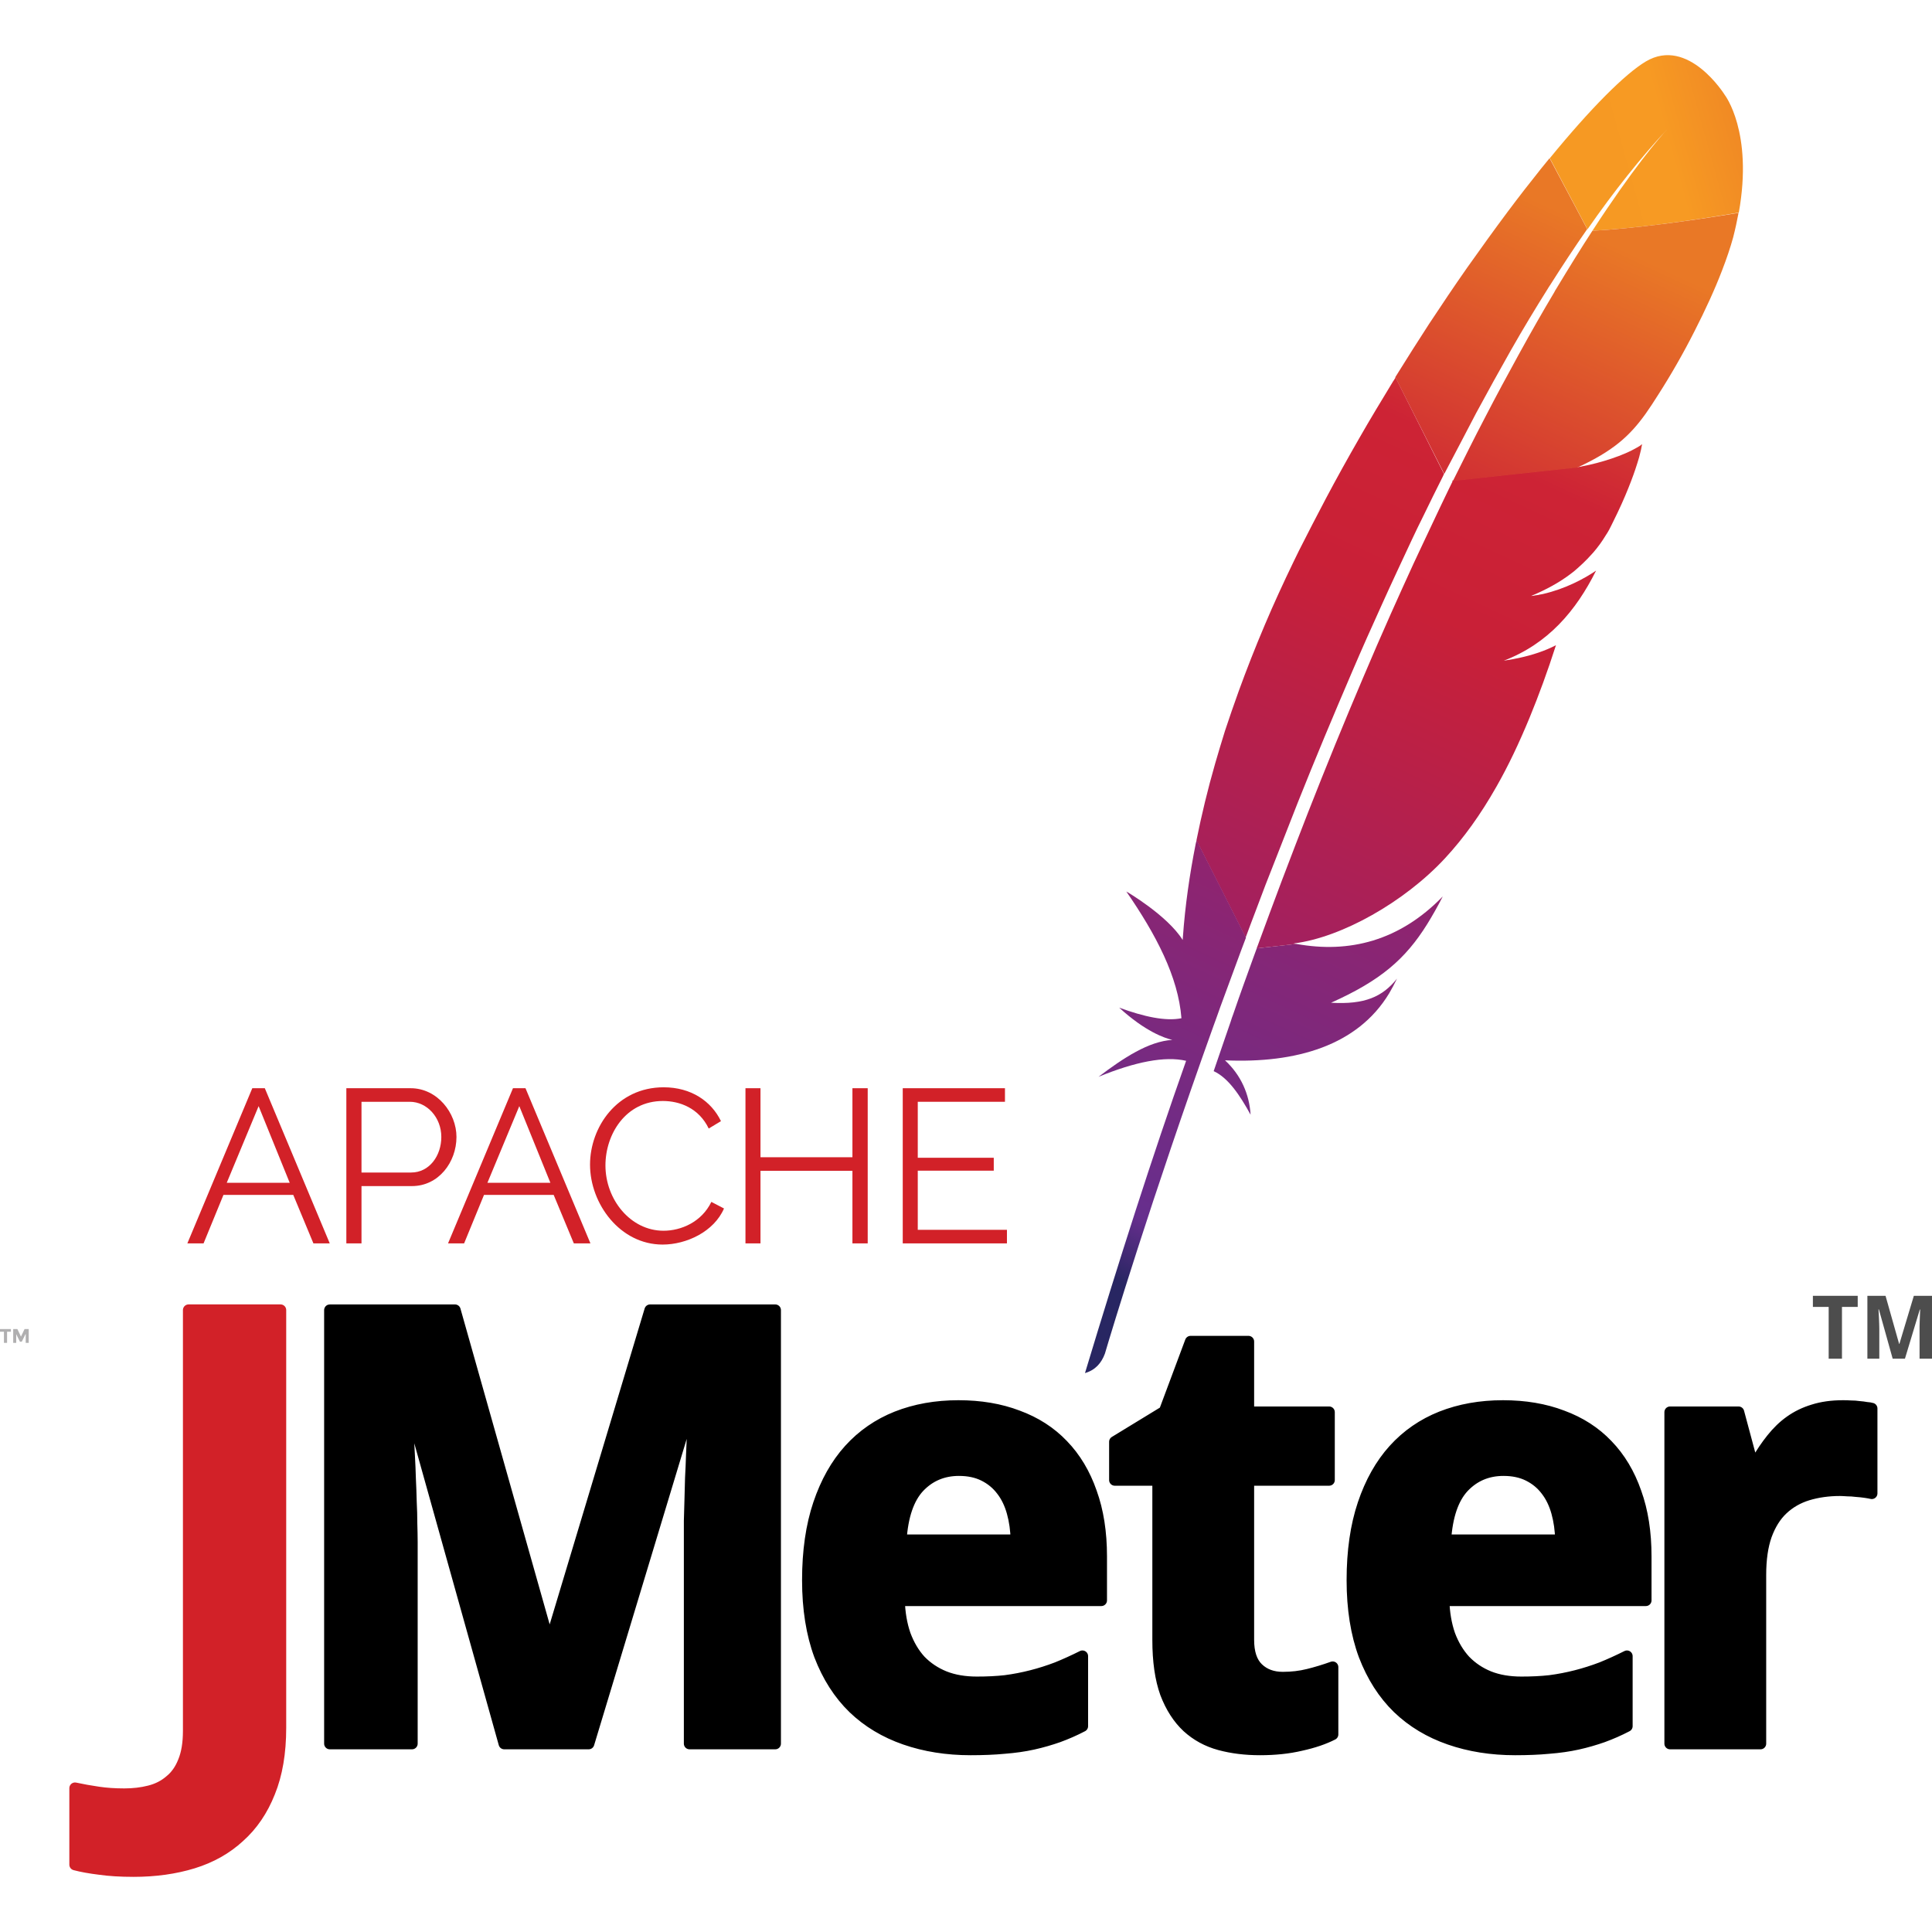
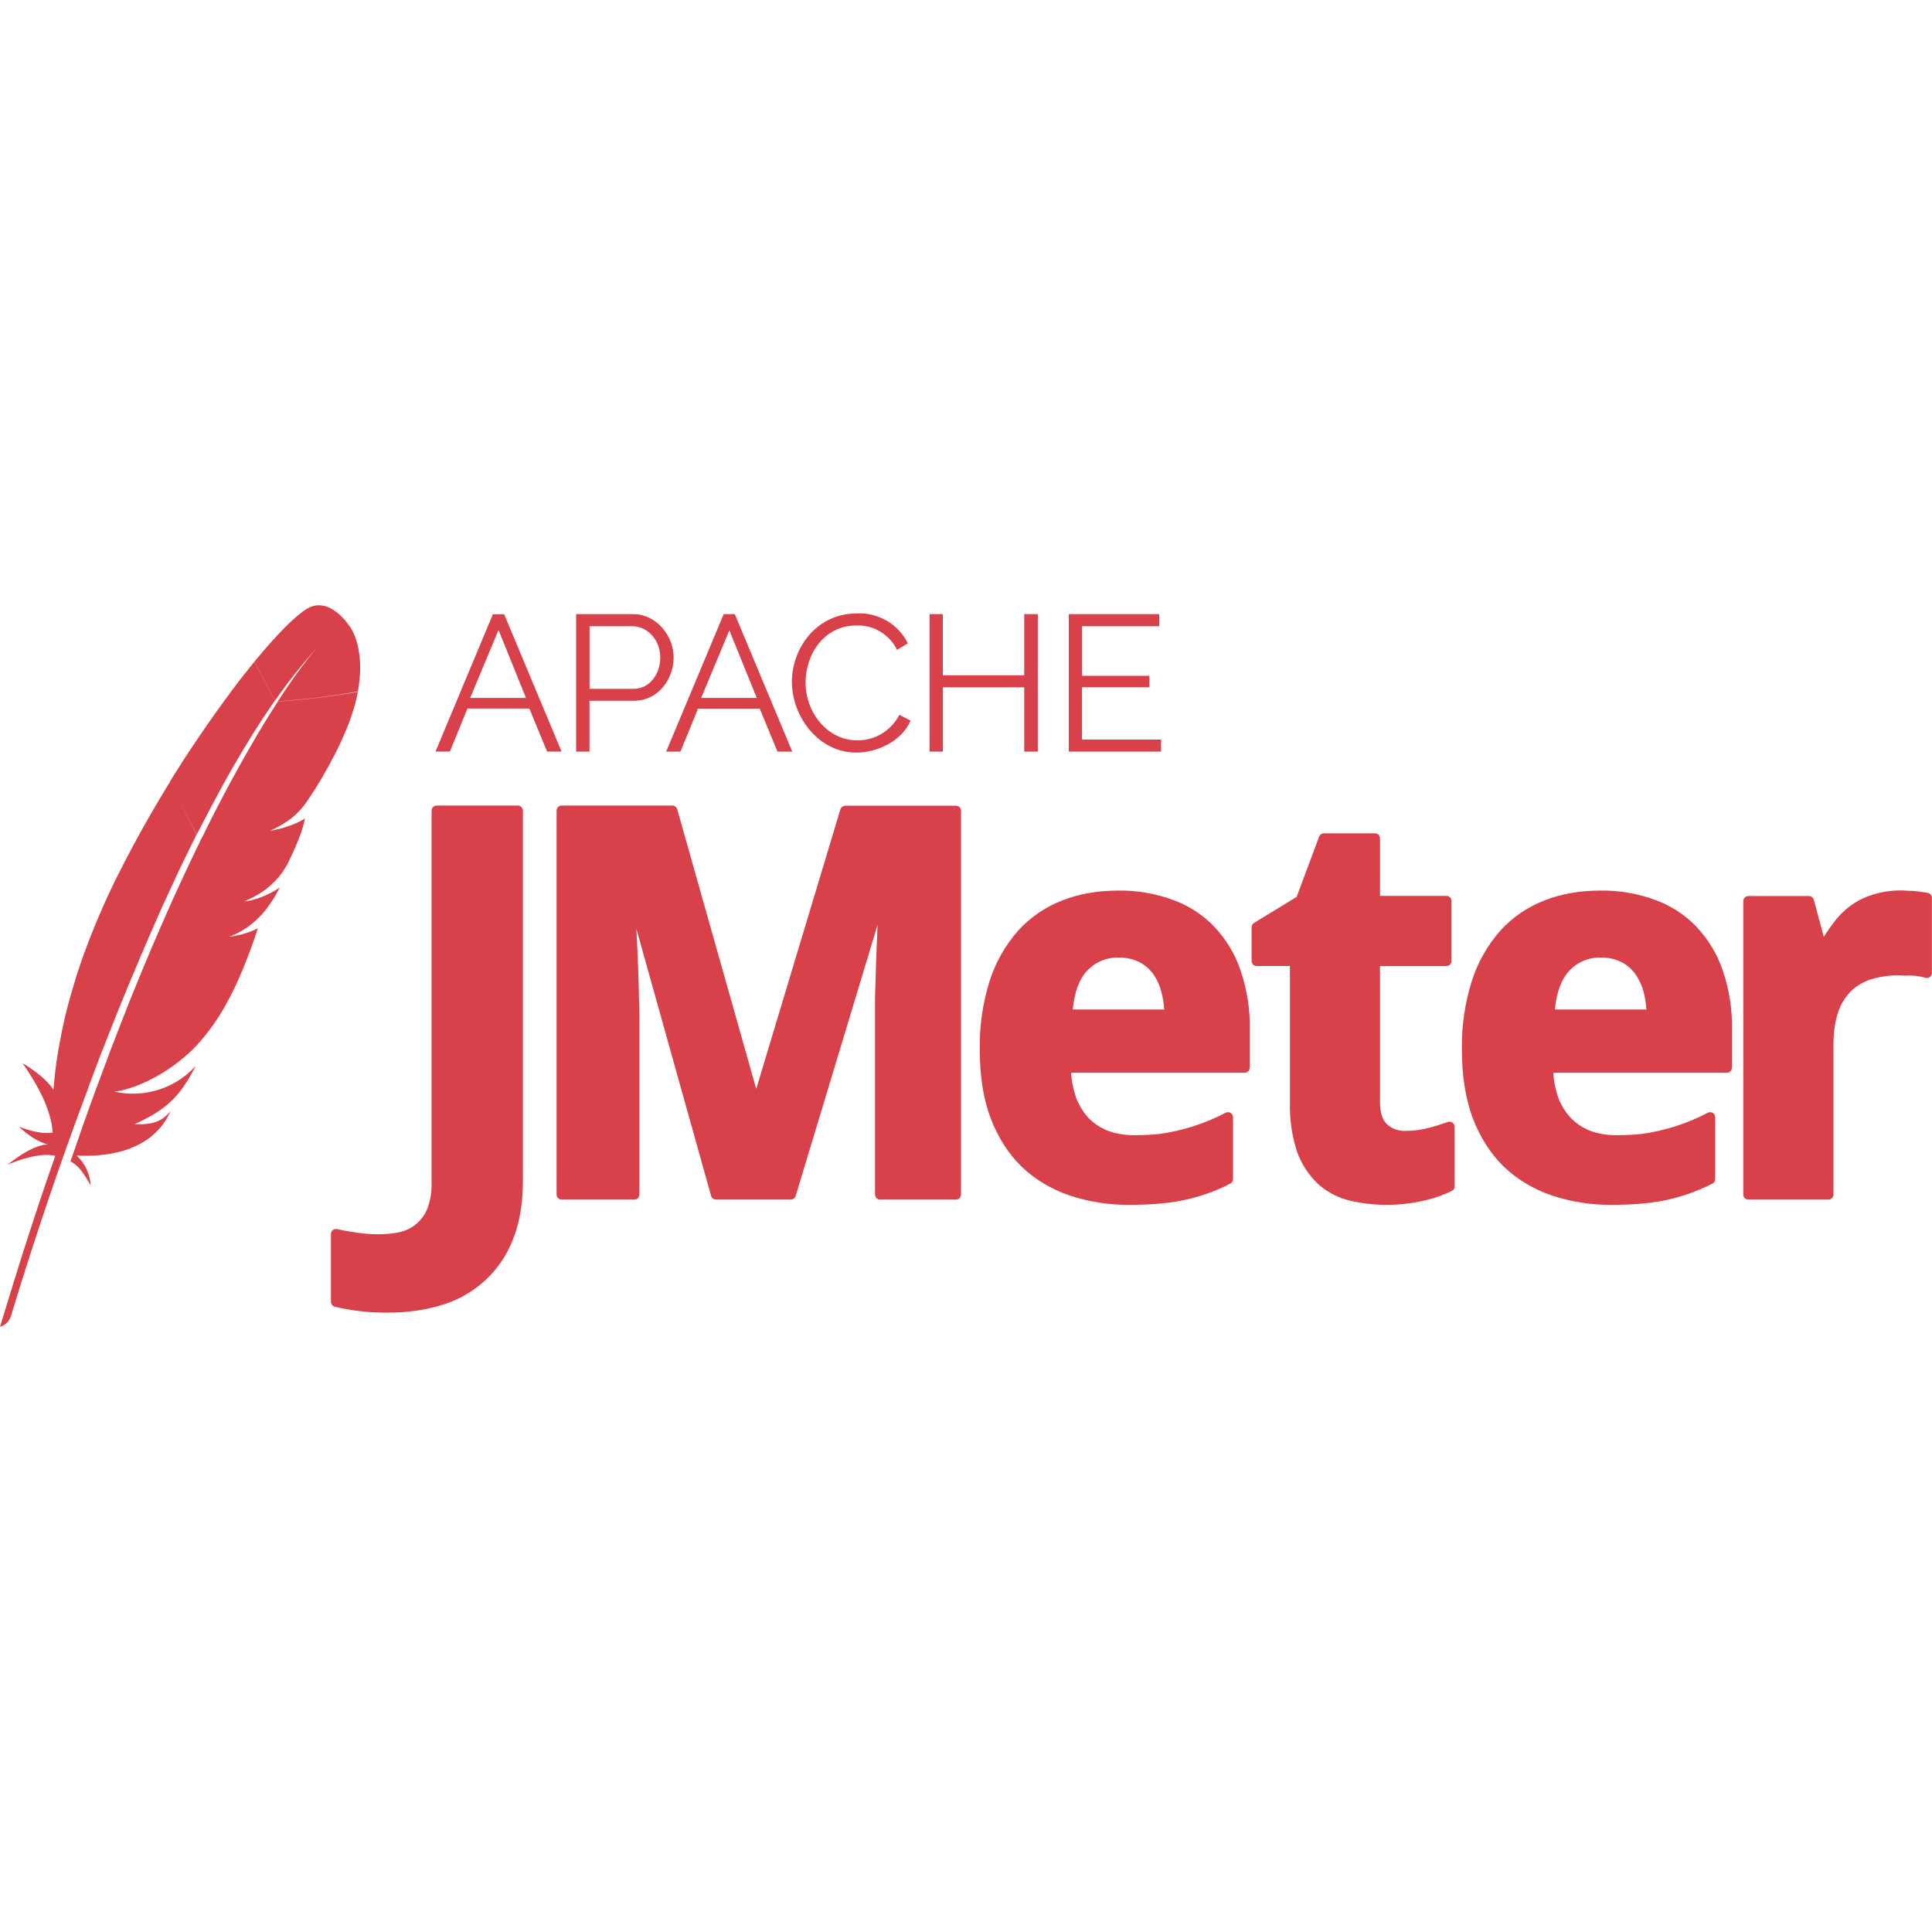
- <svg xmlns="http://www.w3.org/2000/svg" xmlns:xlink="http://www.w3.org/1999/xlink" width="511.24" height="511.24" id="svg2" version="1.1">
-   <defs id="defs4">
-     <linearGradient xlink:href="#SVGID_5_" id="linearGradient9387" x1="580.104" y1="215.967" x2="634.469" y2="215.967" gradientUnits="userSpaceOnUse" />
-     <linearGradient xlink:href="#SVGID_5_" id="linearGradient9389" x1="496.007" y1="216.752" x2="574.7" y2="216.752" gradientUnits="userSpaceOnUse" />
-     <linearGradient xlink:href="#SVGID_5_" id="linearGradient9391" x1="433.142" y1="208.237" x2="491.823" y2="208.237" gradientUnits="userSpaceOnUse" />
-     <linearGradient xlink:href="#SVGID_5_" id="linearGradient9393" x1="351.912" y1="216.752" x2="430.605" y2="216.752" gradientUnits="userSpaceOnUse" />
-     <linearGradient xlink:href="#SVGID_5_" id="linearGradient9395" x1="225.437" y1="203.293" x2="344.311" y2="203.293" gradientUnits="userSpaceOnUse" />
-     <linearGradient xlink:href="#SVGID_1_" id="linearGradient3611" gradientUnits="userSpaceOnUse" gradientTransform="matrix(0.4226,-0.9063,0.9063,0.4226,4226.976,-6584.594)" x1="-7708.797" y1="-803.36" x2="-7633.153" y2="-714.907" />
-     <linearGradient xlink:href="#SVGID_2_" id="linearGradient3613" gradientUnits="userSpaceOnUse" gradientTransform="matrix(0.4226,-0.9063,0.9063,0.4226,4226.976,-6584.594)" x1="-8268.639" y1="-813.123" x2="-7728.958" y2="-813.123" />
-     <linearGradient xlink:href="#SVGID_3_" id="linearGradient3615" gradientUnits="userSpaceOnUse" gradientTransform="matrix(0.4226,-0.9063,0.9063,0.4226,4226.976,-6584.594)" x1="-8203.492" y1="-758.994" x2="-7881.895" y2="-758.994" />
-     <linearGradient xlink:href="#SVGID_4_" id="linearGradient3617" gradientUnits="userSpaceOnUse" gradientTransform="matrix(0.4226,-0.9063,0.9063,0.4226,4226.976,-6584.594)" x1="-8238.328" y1="-818.152" x2="-7698.647" y2="-818.152" />
-     <linearGradient xlink:href="#SVGID_5_" id="linearGradient3619" gradientUnits="userSpaceOnUse" gradientTransform="matrix(0.4226,-0.9063,0.9063,0.4226,4226.976,-6584.594)" x1="-8198.968" y1="-810.851" x2="-7915.35" y2="-810.851" />
-     <linearGradient xlink:href="#SVGID_6_" id="linearGradient3621" gradientUnits="userSpaceOnUse" gradientTransform="matrix(0.4226,-0.9063,0.9063,0.4226,4226.976,-6584.594)" x1="-8238.328" y1="-762.297" x2="-7698.647" y2="-762.297" />
-     <linearGradient xlink:href="#SVGID_7_" id="linearGradient3623" gradientUnits="userSpaceOnUse" gradientTransform="matrix(0.4226,-0.9063,0.9063,0.4226,4226.976,-6584.594)" x1="-8271.806" y1="-765.071" x2="-7732.125" y2="-765.071" />
-     <linearGradient xlink:href="#SVGID_8_" id="linearGradient3625" gradientUnits="userSpaceOnUse" gradientTransform="matrix(0.4226,-0.9063,0.9063,0.4226,4226.976,-6584.594)" x1="-8238.328" y1="-745.685" x2="-7698.647" y2="-745.685" />
-     <linearGradient xlink:href="#SVGID_9_" id="linearGradient3627" gradientUnits="userSpaceOnUse" gradientTransform="matrix(0.4226,-0.9063,0.9063,0.4226,4226.976,-6584.594)" x1="-8238.328" y1="-747.586" x2="-7698.647" y2="-747.586" />
-     <linearGradient xlink:href="#SVGID_10_" id="linearGradient3629" gradientUnits="userSpaceOnUse" gradientTransform="matrix(0.4226,-0.9063,0.9063,0.4226,4226.976,-6584.594)" x1="-7935.143" y1="-747.967" x2="-7815.856" y2="-747.967" />
-     <linearGradient xlink:href="#SVGID_1_" id="linearGradient3739" gradientUnits="userSpaceOnUse" gradientTransform="matrix(0.4226,-0.9063,0.9063,0.4226,4226.976,-6584.594)" x1="-7708.797" y1="-803.36" x2="-7633.153" y2="-714.907" />
-     <linearGradient xlink:href="#SVGID_2_" id="linearGradient3741" gradientUnits="userSpaceOnUse" gradientTransform="matrix(0.4226,-0.9063,0.9063,0.4226,4226.976,-6584.594)" x1="-8268.639" y1="-813.123" x2="-7728.958" y2="-813.123" />
-     <linearGradient xlink:href="#SVGID_3_" id="linearGradient3743" gradientUnits="userSpaceOnUse" gradientTransform="matrix(0.4226,-0.9063,0.9063,0.4226,4226.976,-6584.594)" x1="-8203.492" y1="-758.994" x2="-7881.895" y2="-758.994" />
-     <linearGradient xlink:href="#SVGID_4_" id="linearGradient3745" gradientUnits="userSpaceOnUse" gradientTransform="matrix(0.4226,-0.9063,0.9063,0.4226,4226.976,-6584.594)" x1="-8238.328" y1="-818.152" x2="-7698.647" y2="-818.152" />
-     <linearGradient xlink:href="#SVGID_5_" id="linearGradient3747" gradientUnits="userSpaceOnUse" gradientTransform="matrix(0.4226,-0.9063,0.9063,0.4226,4226.976,-6584.594)" x1="-8198.968" y1="-810.851" x2="-7915.35" y2="-810.851" />
-     <linearGradient xlink:href="#SVGID_6_" id="linearGradient3749" gradientUnits="userSpaceOnUse" gradientTransform="matrix(0.4226,-0.9063,0.9063,0.4226,4226.976,-6584.594)" x1="-8238.328" y1="-762.297" x2="-7698.647" y2="-762.297" />
-     <linearGradient xlink:href="#SVGID_7_" id="linearGradient3751" gradientUnits="userSpaceOnUse" gradientTransform="matrix(0.4226,-0.9063,0.9063,0.4226,4226.976,-6584.594)" x1="-8271.806" y1="-765.071" x2="-7732.125" y2="-765.071" />
-     <linearGradient xlink:href="#SVGID_8_" id="linearGradient3753" gradientUnits="userSpaceOnUse" gradientTransform="matrix(0.4226,-0.9063,0.9063,0.4226,4226.976,-6584.594)" x1="-8238.328" y1="-745.685" x2="-7698.647" y2="-745.685" />
-     <linearGradient xlink:href="#SVGID_9_" id="linearGradient3755" gradientUnits="userSpaceOnUse" gradientTransform="matrix(0.4226,-0.9063,0.9063,0.4226,4226.976,-6584.594)" x1="-8238.328" y1="-747.586" x2="-7698.647" y2="-747.586" />
-     <linearGradient xlink:href="#SVGID_10_" id="linearGradient3757" gradientUnits="userSpaceOnUse" gradientTransform="matrix(0.4226,-0.9063,0.9063,0.4226,4226.976,-6584.594)" x1="-7935.143" y1="-747.967" x2="-7815.856" y2="-747.967" />
-   </defs>
-   <g id="layer1" transform="translate(647.2319,288.0656)">
-     <g id="g3347" transform="matrix(0.610567,0,0,0.610567,-671.8199,122.7514)" />
-     <g id="g3349" transform="matrix(0.610567,0,0,0.610567,-671.8199,122.7514)" />
-     <g id="g3351" transform="matrix(0.610567,0,0,0.610567,-671.8199,122.7514)" />
-     <g id="g3353" transform="matrix(0.610567,0,0,0.610567,-671.8199,122.7514)" />
-     <g id="g3355" transform="matrix(0.610567,0,0,0.610567,-671.8199,122.7514)" />
-     <g id="g3357" transform="matrix(0.610567,0,0,0.610567,-671.8199,122.7514)" />
-     <text xml:space="preserve" style="font-size:48px;font-style:normal;font-variant:normal;font-weight:bold;font-stretch:normal;line-height:125%;letter-spacing:0px;word-spacing:0px;fill:#000000;fill-opacity:1;stroke:none;font-family:Arial;-inkscape-font-specification:Sans Bold" x="175.767" y="103.829" id="text3762">
-       <tspan id="tspan3764" x="175.767" y="103.829" style="font-style:normal;font-variant:normal;font-weight:bold;font-stretch:normal;font-family:Droid Sans;-inkscape-font-specification:Droid Sans Bold" />
-     </text>
-     <g id="g8326" transform="translate(132.4205,222.1297)" />
-     <g id="g8328" transform="translate(132.4205,222.1297)" />
-     <g id="g8330" transform="translate(132.4205,222.1297)" />
-     <g id="g8332" transform="translate(132.4205,222.1297)" />
-     <g id="g8334" transform="translate(132.4205,222.1297)" />
-     <g id="g8336" transform="translate(132.4205,222.1297)" />
-     <path id="path3343" d="m -645.361,64.332 v 2.942 h -0.828 v -2.942 h -1.042 v -0.705 h 2.881 v 0.705 h -1.011 z" style="fill:#b0afb0" />
-     <path id="path3345" d="m -640.488,64.976 -0.981,1.992 h -0.49 l -0.981,-1.992 v 2.299 h -0.797 v -3.647 h 1.103 l 0.95,1.992 0.95,-1.992 h 1.103 v 3.647 h -0.797 v -2.299 z" style="fill:#b0afb0" />
-     <path id="path3718" style="font-size:160.722px;font-style:normal;font-variant:normal;font-weight:bold;font-stretch:normal;line-height:125%;letter-spacing:0px;word-spacing:0px;fill:#d22128;fill-opacity:1;stroke:#d22128;stroke-width:3;stroke-linejoin:round;stroke-miterlimit:4;stroke-opacity:1;stroke-dasharray:none;font-family:Droid Sans;-inkscape-font-specification:Droid Sans Bold" d="m -611.922,207.081 c -3.401,-3e-5 -6.383,-0.183 -8.946,-0.549 -2.564,-0.314 -4.735,-0.706 -6.514,-1.177 l 0,-20.247 c 1.936,0.419 3.976,0.785 6.121,1.099 2.093,0.314 4.395,0.471 6.906,0.471 2.407,-2e-5 4.63,-0.262 6.671,-0.785 2.093,-0.523 3.898,-1.439 5.415,-2.747 1.57,-1.256 2.773,-2.956 3.61,-5.101 0.889,-2.145 1.334,-4.839 1.334,-8.083 l 0,-111.36 24.328,0 0,110.575 c -4e-5,6.592 -0.968,12.269 -2.904,17.03 -1.883,4.761 -4.552,8.685 -8.005,11.772 -3.401,3.139 -7.482,5.441 -12.243,6.906 -4.761,1.465 -10.019,2.197 -15.774,2.197" />
-     <path style="font-size:160.722px;font-style:normal;font-variant:normal;font-weight:bold;font-stretch:normal;line-height:125%;letter-spacing:0px;word-spacing:0px;fill:#000000;fill-opacity:1;stroke:#000000;stroke-width:3;stroke-linejoin:round;stroke-miterlimit:4;stroke-opacity:1;stroke-dasharray:none;font-family:Droid Sans;-inkscape-font-specification:Droid Sans Bold" d="m -559.96,58.613 0,114.719 21.75,0 0,-53.375 c -10e-5,-1.465 -0.041,-3.106 -0.094,-4.938 -3e-5,-1.831 -0.052,-3.731 -0.156,-5.719 -0.052,-1.988 -0.114,-3.991 -0.219,-6.031 -0.052,-2.04 -0.145,-4.033 -0.25,-5.969 -0.209,-4.499 -0.467,-9.155 -0.781,-13.969 l 0.719,0 25.188,90 22.344,0 27.156,-89.844 0.625,0 c -0.157,4.761 -0.322,9.324 -0.531,13.719 -0.052,1.884 -0.145,3.824 -0.25,5.813 -0.052,1.988 -0.104,3.939 -0.156,5.875 -0.052,1.936 -0.104,3.774 -0.156,5.5 -1.1e-4,1.727 -1.1e-4,3.265 0,4.625 l 0,54.312 22.688,0 0,-114.719 -33.125,0 -26.375,87.719 -0.469,0 -24.781,-87.719 -33.125,0 z m 227.781,8.312 -6.906,18.5 -13.156,8.031 0,10.125 11.438,0 0,42.281 c -1e-5,5.65 0.671,10.358 2.031,14.125 1.413,3.715 3.343,6.688 5.75,8.938 2.407,2.197 5.266,3.767 8.562,4.656 3.296,0.889 6.837,1.312 10.656,1.312 3.924,0 7.548,-0.371 10.844,-1.156 3.348,-0.732 6.125,-1.693 8.375,-2.844 l 0,-17.812 c -2.197,0.785 -4.355,1.446 -6.5,1.969 -2.093,0.523 -4.333,0.781 -6.688,0.781 -2.721,2e-5 -4.92,-0.816 -6.594,-2.438 -1.674,-1.622 -2.5,-4.131 -2.5,-7.531 l 0,-42.281 21.344,0 0,-17.969 -21.344,0 0,-18.688 -15.312,0 z m -61.438,17.031 c -5.964,9e-5 -11.395,0.971 -16.312,2.906 -4.866,1.936 -9.057,4.816 -12.562,8.688 -3.453,3.819 -6.158,8.62 -8.094,14.375 -1.936,5.755 -2.906,12.465 -2.906,20.156 -1e-5,7.586 1.063,14.225 3.156,19.875 2.145,5.598 5.118,10.254 8.938,13.969 3.819,3.662 8.372,6.388 13.656,8.219 5.284,1.831 11.066,2.75 17.344,2.75 3.244,0 6.217,-0.113 8.938,-0.375 2.72,-0.209 5.271,-0.571 7.625,-1.094 2.354,-0.523 4.563,-1.174 6.656,-1.906 2.145,-0.785 4.282,-1.714 6.375,-2.812 l 0,-18.531 c -2.302,1.151 -4.553,2.173 -6.75,3.062 -2.197,0.837 -4.438,1.55 -6.688,2.125 -2.25,0.576 -4.562,1.03 -6.969,1.344 -2.354,0.262 -4.863,0.375 -7.531,0.375 -3.191,2e-5 -6.051,-0.475 -8.562,-1.469 -2.459,-0.994 -4.596,-2.419 -6.375,-4.25 -1.727,-1.883 -3.068,-4.175 -4.062,-6.844 -0.942,-2.721 -1.458,-5.745 -1.562,-9.094 l 53.5,0 0,-11.625 c -9e-5,-6.383 -0.878,-12.02 -2.656,-16.938 -1.727,-4.97 -4.235,-9.162 -7.531,-12.563 -3.244,-3.401 -7.229,-5.961 -11.938,-7.688 -4.656,-1.779 -9.88,-2.656 -15.688,-2.656 z m 144.094,0 c -5.964,9e-5 -11.395,0.971 -16.312,2.906 -4.866,1.936 -9.057,4.816 -12.562,8.688 -3.453,3.819 -6.158,8.62 -8.094,14.375 -1.936,5.755 -2.906,12.465 -2.906,20.156 0,7.586 1.063,14.225 3.156,19.875 2.145,5.598 5.118,10.254 8.938,13.969 3.819,3.662 8.372,6.388 13.656,8.219 5.284,1.831 11.065,2.75 17.344,2.75 3.244,0 6.217,-0.113 8.938,-0.375 2.72,-0.209 5.271,-0.571 7.625,-1.094 2.354,-0.523 4.563,-1.174 6.656,-1.906 2.145,-0.785 4.282,-1.714 6.375,-2.812 l 0,-18.531 c -2.302,1.151 -4.553,2.173 -6.75,3.062 -2.197,0.837 -4.438,1.55 -6.688,2.125 -2.25,0.576 -4.562,1.03 -6.969,1.344 -2.354,0.262 -4.863,0.375 -7.531,0.375 -3.191,2e-5 -6.051,-0.475 -8.562,-1.469 -2.459,-0.994 -4.565,-2.419 -6.344,-4.25 -1.727,-1.883 -3.1,-4.175 -4.094,-6.844 -0.942,-2.721 -1.458,-5.745 -1.562,-9.094 l 53.5,0 0,-11.625 c -9e-5,-6.383 -0.878,-12.02 -2.656,-16.938 -1.727,-4.97 -4.235,-9.162 -7.531,-12.563 -3.244,-3.401 -7.229,-5.961 -11.938,-7.688 -4.656,-1.779 -9.88,-2.656 -15.688,-2.656 z m 89.969,0 c -2.93,9e-5 -5.542,0.361 -7.844,1.094 -2.25,0.68 -4.294,1.661 -6.125,2.969 -1.779,1.256 -3.379,2.825 -4.844,4.656 -1.465,1.831 -2.838,3.844 -4.094,6.094 l -1.188,0 -3.531,-13.156 -18.125,0 0,87.719 23.938,0 0,-44.656 c -4e-5,-4.133 0.506,-7.612 1.5,-10.438 1.046,-2.877 2.481,-5.18 4.312,-6.906 1.883,-1.779 4.124,-3.059 6.688,-3.844 2.616,-0.785 5.444,-1.187 8.531,-1.188 0.523,1e-4 1.184,0.041 1.969,0.094 0.785,6e-5 1.559,0.052 2.344,0.156 0.837,0.052 1.642,0.145 2.375,0.25 0.732,0.105 1.3,0.208 1.719,0.312 l 0,-22.469 c -0.314,-0.105 -0.778,-0.166 -1.406,-0.219 -0.576,-0.105 -1.236,-0.198 -1.969,-0.25 -0.68,-0.105 -1.403,-0.156 -2.188,-0.156 -0.733,-0.052 -1.435,-0.062 -2.062,-0.062 z m -233.906,17.031 c 2.511,7e-5 4.71,0.465 6.594,1.406 1.883,0.942 3.463,2.232 4.719,3.906 1.256,1.622 2.185,3.563 2.812,5.812 0.628,2.25 0.979,4.707 1.031,7.375 l -30.531,0 c 0.419,-6.383 2.008,-11.049 4.781,-14.031 2.825,-2.982 6.356,-4.469 10.594,-4.469 z m 144.094,0 c 2.511,7e-5 4.71,0.465 6.594,1.406 1.883,0.942 3.463,2.232 4.719,3.906 1.256,1.622 2.185,3.563 2.812,5.812 0.628,2.25 0.979,4.707 1.031,7.375 l -30.531,0 c 0.419,-6.383 2.008,-11.049 4.781,-14.031 2.825,-2.982 6.356,-4.469 10.594,-4.469 z" id="path3720" />
-     <g style="font-size:35.265px;font-style:normal;font-variant:normal;font-weight:bold;font-stretch:normal;line-height:125%;letter-spacing:0px;word-spacing:0px;fill:#4d4d4d;fill-opacity:1;stroke:none;font-family:Arial;-inkscape-font-specification:Sans Bold" id="text3756" transform="matrix(0.6610196,0,0,0.6610196,-594.7849,-41.60463)">
-       <path d="m 658.028,171.062 -5.321,0 0,-20.732 -6.319,0 0,-4.443 17.942,0 0,4.443 -6.302,0 0,20.732" style="fill:#4d4d4d;font-family:Droid Sans;-inkscape-font-specification:Droid Sans Bold" id="path3879" />
-       <path d="m 678.329,171.062 -5.527,-19.75 -0.155,0 c 0.069,1.056 0.126,2.078 0.172,3.065 0.023,0.425 0.04,0.861 0.052,1.309 0.023,0.448 0.04,0.89 0.052,1.326 0.023,0.436 0.034,0.855 0.034,1.257 0.011,0.402 0.017,0.763 0.017,1.085 l 0,11.709 -4.77,0 0,-25.174 7.266,0 5.441,19.251 0.103,0 5.786,-19.251 7.266,0 0,25.174 -4.976,0 0,-11.916 c -2e-5,-0.298 -2e-5,-0.637 0,-1.016 0.011,-0.379 0.023,-0.781 0.034,-1.205 0.011,-0.425 0.023,-0.855 0.034,-1.291 0.023,-0.436 0.04,-0.861 0.052,-1.274 0.046,-0.964 0.086,-1.969 0.121,-3.013 l -0.138,0 -5.958,19.716 -4.907,0" style="fill:#4d4d4d;font-family:Droid Sans;-inkscape-font-specification:Droid Sans Bold" id="path3881" />
-     </g>
-     <g id="g8126" transform="matrix(0.3485616,0,0,0.3485616,-678.7292,-55.70087)">
-       <g id="g8128">
-         <path style="fill:#d22128" d="m 232.6,277.3 49.3,-117.8 h 9.5 l 49.3,117.8 H 328.3 L 313,240.5 h -53 l -15.1,36.8 h -12.3 z m 54.1,-104.2 -24.2,58.2 h 47.8 l -23.6,-58.2 z" id="path8130" />
-         <path style="fill:#d22128" d="M 353.3,277.3 V 159.5 h 48.8 c 20.2,0 34.8,18.7 34.8,37 0,19.2 -13.6,37.3 -33.8,37.3 h -38.3 v 43.5 h -11.5 z m 11.5,-53.8 h 37.7 c 13.9,0 22.9,-12.8 22.9,-27 0,-14.8 -10.9,-26.7 -23.9,-26.7 h -36.7 v 53.7 z" id="path8132" />
-         <path style="fill:#d22128" d="m 430.5,277.3 49.3,-117.8 h 9.5 l 49.3,117.8 H 526 l -15.3,-36.8 h -52.9 l -15.1,36.8 h -12.2 z m 54.1,-104.2 -24.2,58.2 h 47.8 l -23.6,-58.2 z" id="path8134" />
-         <path style="fill:#d22128" d="m 594.2,158.8 c 20.9,0 36.2,10.6 43.5,25.7 l -9.3,5.6 c -7.5,-15.6 -22.1,-20.9 -34.8,-20.9 -28.2,0 -43.6,25.2 -43.6,48.9 0,26 19.1,49.6 44.1,49.6 13.3,0 28.9,-6.6 36.3,-21.9 l 9.6,5 c -7.6,17.6 -28.5,27.4 -46.6,27.4 -32.3,0 -55.1,-30.9 -55.1,-60.7 0,-28.3 20.4,-58.7 55.9,-58.7 z" id="path8136" />
-         <path style="fill:#d22128" d="m 749.1,159.5 v 117.8 h -11.6 v -55.1 h -69.8 v 55.1 H 656.3 V 159.5 h 11.4 v 52.4 h 69.8 v -52.4 h 11.6 z" id="path8138" />
-         <path style="fill:#d22128" d="m 854.8,267 v 10.3 H 775.7 V 159.5 h 77.6 v 10.3 h -66.2 v 42.5 h 57.7 v 9.8 H 787.1 V 267 h 67.7 z" id="path8140" />
-       </g>
-     </g>
-     <g id="g3203" transform="matrix(0.6511625,0,0,0.6511625,-385.654,-284.5566)">
-       <linearGradient id="SVGID_1_" gradientUnits="userSpaceOnUse" x1="-7708.797" y1="-803.36" x2="-7633.153" y2="-714.907" gradientTransform="matrix(0.4226,-0.9063,0.9063,0.4226,4226.976,-6584.594)">
-         <stop offset="0" style="stop-color:#F69923" id="stop3206" />
-         <stop offset="0.312" style="stop-color:#F79A23" id="stop3208" />
-         <stop offset="0.838" style="stop-color:#E97826" id="stop3210" />
-       </linearGradient>
-       <path style="fill:url(#linearGradient3739)" d="m 267.1,19.6 c -8.4,5 -22.4,19 -39,39.3 l 15.3,28.9 c 10.7,-15.4 21.7,-29.2 32.7,-41 0.8,-0.9 1.3,-1.4 1.3,-1.4 -0.4,0.5 -0.9,0.9 -1.3,1.4 -3.6,3.9 -14.4,16.5 -30.7,41.6 15.7,-0.8 39.8,-4 59.5,-7.4 5.9,-32.8 -5.7,-47.8 -5.7,-47.8 0,0 -14.8,-23.9 -32.1,-13.6 z" id="path3212" />
-       <path style="fill:none" d="m 241.1,184.4 c 0.1,0 0.2,0 0.3,-0.1 l -2.2,0.2 c -0.1,0.1 -0.3,0.1 -0.4,0.2 0.8,-0.1 1.6,-0.2 2.3,-0.3 z" id="path3214" />
-       <path style="fill:none" d="m 225.5,236.1 c -1.2,0.3 -2.5,0.5 -3.8,0.7 1.3,-0.2 2.6,-0.4 3.8,-0.7 z" id="path3216" />
-       <path style="fill:none" d="m 119.3,352.2 c 0.2,-0.4 0.3,-0.9 0.5,-1.3 3.4,-8.9 6.7,-17.5 10,-26 3.7,-9.4 7.4,-18.6 11,-27.5 3.8,-9.3 7.6,-18.4 11.3,-27.1 3.9,-9.2 7.7,-18 11.5,-26.5 3.1,-6.9 6.1,-13.6 9.1,-20.1 1,-2.2 2,-4.3 3,-6.4 2,-4.2 3.9,-8.3 5.8,-12.3 1.8,-3.7 3.5,-7.3 5.2,-10.9 0.6,-1.2 1.2,-2.4 1.7,-3.5 0.1,-0.2 0.2,-0.4 0.3,-0.6 l -1.9,0.2 -1.5,-2.9 c -0.1,0.3 -0.3,0.6 -0.4,0.9 -2.7,5.3 -5.4,10.7 -8,16.2 -1.5,3.1 -3,6.3 -4.6,9.5 -4.2,8.8 -8.3,17.6 -12.3,26.6 -4.1,9 -8.1,18.1 -12,27.1 -3.9,8.9 -7.6,17.8 -11.3,26.7 -3.7,8.9 -7.3,17.7 -10.8,26.5 -3.7,9.2 -7.3,18.3 -10.7,27.3 -0.8,2 -1.6,4.1 -2.3,6.1 -2.8,7.3 -5.5,14.4 -8.1,21.5 l 2.4,4.7 2.1,-0.2 c 0.1,-0.2 0.2,-0.4 0.2,-0.6 3.1,-9.5 6.5,-18.6 9.8,-27.4 z" id="path3218" />
-       <path style="fill:none" d="m 220.7,236.9 0,0 c 0,0 0,0 0,0 0,0 0,0 0,0 z" id="path3220" />
-       <path style="fill:#be202e" d="m 215.6,262.2 c -2,0.4 -4,0.7 -6,1 0,0 0,0 0,0 1,-0.1 2.1,-0.3 3.1,-0.5 1,-0.1 2,-0.3 2.9,-0.5 z" id="path3222" />
-       <path style="opacity:0.35;fill:#be202e" d="m 215.6,262.2 c -2,0.4 -4,0.7 -6,1 0,0 0,0 0,0 1,-0.1 2.1,-0.3 3.1,-0.5 1,-0.1 2,-0.3 2.9,-0.5 z" id="path3224" />
-       <path style="fill:#be202e" d="m 220.8,236.9 c 0,0 0,0 0,0 -0.1,0 -0.1,0 0,0 0.3,0 0.6,-0.1 0.9,-0.1 1.3,-0.2 2.6,-0.4 3.8,-0.7 -1.5,0.3 -3.1,0.5 -4.7,0.8 l 0,0 0,0 z" id="path3226" />
-       <path style="opacity:0.35;fill:#be202e" d="m 220.8,236.9 c 0,0 0,0 0,0 -0.1,0 -0.1,0 0,0 0.3,0 0.6,-0.1 0.9,-0.1 1.3,-0.2 2.6,-0.4 3.8,-0.7 -1.5,0.3 -3.1,0.5 -4.7,0.8 l 0,0 0,0 z" id="path3228" />
-       <linearGradient id="SVGID_2_" gradientUnits="userSpaceOnUse" x1="-8268.639" y1="-813.123" x2="-7728.958" y2="-813.123" gradientTransform="matrix(0.4226,-0.9063,0.9063,0.4226,4226.976,-6584.594)">
-         <stop offset="0.323" style="stop-color:#9E2064" id="stop3231" />
-         <stop offset="0.63" style="stop-color:#C92037" id="stop3233" />
-         <stop offset="0.751" style="stop-color:#CD2335" id="stop3235" />
-         <stop offset="1" style="stop-color:#E97826" id="stop3237" />
-       </linearGradient>
-       <path style="fill:url(#linearGradient3741)" d="m 198.2,162.4 c 4.7,-8.7 9.4,-17.2 14.1,-25.5 4.9,-8.6 9.9,-16.9 15,-25 0.3,-0.5 0.6,-1 0.9,-1.4 5,-7.9 10,-15.5 15.1,-22.8 L 228,58.9 c -1.1,1.4 -2.3,2.8 -3.5,4.3 -4.4,5.5 -9,11.4 -13.7,17.7 -5.3,7.1 -10.7,14.6 -16.3,22.5 -5.1,7.3 -10.3,15 -15.5,22.9 -4.4,6.8 -8.8,13.7 -13.2,20.8 -0.2,0.3 -0.3,0.5 -0.5,0.8 l 19.9,39.3 c 4.4,-8.3 8.7,-16.6 13,-24.8 z" id="path3239" />
-       <linearGradient id="SVGID_3_" gradientUnits="userSpaceOnUse" x1="-8203.492" y1="-758.994" x2="-7881.895" y2="-758.994" gradientTransform="matrix(0.4226,-0.9063,0.9063,0.4226,4226.976,-6584.594)">
-         <stop offset="0" style="stop-color:#282662" id="stop3242" />
-         <stop offset="9.548390e-02" style="stop-color:#662E8D" id="stop3244" />
-         <stop offset="0.788" style="stop-color:#9F2064" id="stop3246" />
-         <stop offset="0.949" style="stop-color:#CD2032" id="stop3248" />
-       </linearGradient>
-       <path style="fill:url(#linearGradient3743)" d="m 107.5,384.1 c -2.6,7.2 -5.3,14.6 -7.9,22.2 0,0.1 -0.1,0.2 -0.1,0.3 -0.4,1.1 -0.8,2.1 -1.1,3.2 -1.8,5.1 -3.3,9.7 -6.9,20.1 5.9,2.7 10.6,9.7 15,17.7 -0.5,-8.3 -3.9,-16.1 -10.4,-22.1 28.9,1.3 53.9,-6 66.7,-27.2 1.1,-1.9 2.2,-3.9 3.2,-6 -5.9,7.4 -13.1,10.6 -26.8,9.8 0,0 -0.1,0 -0.1,0 0,0 0.1,0 0.1,0 20.1,-9 30.2,-17.7 39.1,-32 2.1,-3.4 4.2,-7.1 6.3,-11.2 -17.6,18.1 -38,23.2 -59.5,19.3 L 109,380 c -0.5,1.4 -1,2.7 -1.5,4.1 z" id="path3250" />
-       <linearGradient id="SVGID_4_" gradientUnits="userSpaceOnUse" x1="-8238.328" y1="-818.152" x2="-7698.647" y2="-818.152" gradientTransform="matrix(0.4226,-0.9063,0.9063,0.4226,4226.976,-6584.594)">
-         <stop offset="0.323" style="stop-color:#9E2064" id="stop3253" />
-         <stop offset="0.63" style="stop-color:#C92037" id="stop3255" />
-         <stop offset="0.751" style="stop-color:#CD2335" id="stop3257" />
-         <stop offset="1" style="stop-color:#E97826" id="stop3259" />
-       </linearGradient>
-       <path style="fill:url(#linearGradient3745)" d="m 115,348 c 3.5,-9 7.1,-18.1 10.7,-27.3 3.5,-8.8 7.1,-17.6 10.8,-26.5 3.7,-8.9 7.5,-17.8 11.3,-26.7 3.9,-9.1 7.9,-18.1 12,-27.1 4,-8.9 8.2,-17.8 12.3,-26.6 1.5,-3.2 3,-6.3 4.6,-9.5 2.6,-5.4 5.3,-10.8 8,-16.2 0.1,-0.3 0.3,-0.6 0.4,-0.9 L 165.4,148 c -0.3,0.5 -0.6,1.1 -1,1.6 -4.6,7.6 -9.3,15.3 -13.8,23.2 -4.6,8 -9.1,16.1 -13.5,24.4 -3.7,7 -7.3,14 -10.9,21.1 -0.7,1.4 -1.4,2.9 -2.1,4.3 -4.3,8.9 -8.3,17.6 -11.8,25.9 -4,9.4 -7.5,18.4 -10.6,26.9 -2,5.6 -3.9,11 -5.6,16.2 -1.4,4.4 -2.7,8.9 -4,13.3 -3,10.4 -5.5,20.8 -7.6,31.2 l 20,39.5 c 2.6,-7.1 5.4,-14.2 8.1,-21.5 0.8,-2 1.6,-4 2.4,-6.1 z" id="path3261" />
-       <linearGradient id="SVGID_5_" gradientUnits="userSpaceOnUse" x1="-8198.968" y1="-810.851" x2="-7915.35" y2="-810.851" gradientTransform="matrix(0.4226,-0.9063,0.9063,0.4226,4226.976,-6584.594)">
-         <stop offset="0" style="stop-color:#282662" id="stop3264" />
-         <stop offset="9.548390e-02" style="stop-color:#662E8D" id="stop3266" />
-         <stop offset="0.788" style="stop-color:#9F2064" id="stop3268" />
-         <stop offset="0.949" style="stop-color:#CD2032" id="stop3270" />
-       </linearGradient>
-       <path style="fill:url(#linearGradient3747)" d="m 84.2,337.5 c -2.5,12.6 -4.3,25.2 -5.2,37.8 0,0.4 -0.1,0.9 -0.1,1.3 -6.2,-10 -23,-19.8 -22.9,-19.7 12,17.4 21.1,34.6 22.4,51.5 -6.4,1.3 -15.2,-0.6 -25.3,-4.3 10.6,9.7 18.5,12.4 21.6,13.1 -9.7,0.6 -19.8,7.3 -30,15 14.9,-6.1 27,-8.5 35.6,-6.5 -13.7,38.7 -27.4,81.5 -41.1,126.9 4.2,-1.2 6.7,-4.1 8.1,-7.9 2.4,-8.2 18.7,-62.2 44.1,-133.1 0.7,-2 1.5,-4 2.2,-6.1 0.2,-0.6 0.4,-1.1 0.6,-1.7 2.7,-7.4 5.5,-15 8.4,-22.8 0.7,-1.8 1.3,-3.5 2,-5.3 0,0 0,-0.1 0,-0.1 l -20,-39.5 c -0.2,0.5 -0.3,0.9 -0.4,1.4 z" id="path3272" />
-       <linearGradient id="SVGID_6_" gradientUnits="userSpaceOnUse" x1="-8238.328" y1="-762.297" x2="-7698.647" y2="-762.297" gradientTransform="matrix(0.4226,-0.9063,0.9063,0.4226,4226.976,-6584.594)">
-         <stop offset="0.323" style="stop-color:#9E2064" id="stop3275" />
-         <stop offset="0.63" style="stop-color:#C92037" id="stop3277" />
-         <stop offset="0.751" style="stop-color:#CD2335" id="stop3279" />
-         <stop offset="1" style="stop-color:#E97826" id="stop3281" />
-       </linearGradient>
-       <path style="fill:url(#linearGradient3749)" d="m 188.4,190.6 c -0.6,1.2 -1.1,2.3 -1.7,3.5 -1.7,3.6 -3.5,7.2 -5.2,10.9 -1.9,4 -3.8,8.1 -5.8,12.3 -1,2.1 -2,4.2 -3,6.4 -3,6.5 -6,13.2 -9.1,20.1 -3.8,8.5 -7.6,17.3 -11.5,26.5 -3.7,8.7 -7.5,17.8 -11.3,27.1 -3.6,8.9 -7.3,18 -11,27.5 -3.3,8.4 -6.6,17.1 -10,26 -0.2,0.4 -0.3,0.9 -0.5,1.3 -3.3,8.8 -6.7,17.9 -10.1,27.2 -0.1,0.2 -0.2,0.4 -0.2,0.6 l 16.1,-1.8 c -0.3,-0.1 -0.6,-0.1 -1,-0.2 19.3,-2.4 44.9,-16.8 61.4,-34.6 7.6,-8.2 14.5,-17.8 20.9,-29.1 4.8,-8.4 9.2,-17.7 13.5,-28.1 3.7,-9 7.3,-18.8 10.7,-29.4 -4.4,2.3 -9.5,4 -15.1,5.2 -1,0.2 -2,0.4 -3,0.6 -1,0.2 -2,0.3 -3.1,0.5 l 0,0 0,0 c 0,0 0,0 0,0 18,-6.9 29.3,-20.2 37.5,-36.6 -4.7,3.2 -12.4,7.4 -21.6,9.5 -1.2,0.3 -2.5,0.5 -3.8,0.7 -0.3,0 -0.6,0.1 -1,0.1 l 0,0 0,0 c 0,0 0,0 0,0 0,0 0,0 0,0 l 0,0 c 6.2,-2.6 11.5,-5.5 16.1,-9 1,-0.7 1.9,-1.5 2.8,-2.3 1.4,-1.2 2.7,-2.5 4,-3.8 0.8,-0.9 1.6,-1.7 2.4,-2.6 1.8,-2.1 3.5,-4.4 5,-6.9 0.5,-0.8 1,-1.5 1.4,-2.3 0.6,-1.2 1.2,-2.3 1.7,-3.4 2.5,-5 4.5,-9.5 6.1,-13.5 0.8,-2 1.5,-3.8 2.1,-5.5 0.2,-0.7 0.5,-1.3 0.7,-2 0.6,-1.9 1.2,-3.6 1.6,-5.1 0.6,-2.2 1,-4 1.2,-5.3 l 0,0 0,0 c -0.6,0.5 -1.3,1 -2.1,1.4 -5.4,3.2 -14.7,6.2 -22.2,7.6 l 14.8,-1.6 -14.8,1.6 c -0.1,0 -0.2,0 -0.3,0.1 -0.7,0.1 -1.5,0.2 -2.3,0.4 0.1,-0.1 0.3,-0.1 0.4,-0.2 l -50.6,5.5 c 0.1,0.4 0,0.6 -0.1,0.7 z" id="path3283" />
-       <linearGradient id="SVGID_7_" gradientUnits="userSpaceOnUse" x1="-8271.806" y1="-765.071" x2="-7732.125" y2="-765.071" gradientTransform="matrix(0.4226,-0.9063,0.9063,0.4226,4226.976,-6584.594)">
-         <stop offset="0.323" style="stop-color:#9E2064" id="stop3286" />
-         <stop offset="0.63" style="stop-color:#C92037" id="stop3288" />
-         <stop offset="0.751" style="stop-color:#CD2335" id="stop3290" />
-         <stop offset="1" style="stop-color:#E97826" id="stop3292" />
-       </linearGradient>
-       <path style="fill:url(#linearGradient3751)" d="m 245.4,88.4 c -4.5,6.9 -9.4,14.8 -14.7,23.6 -0.3,0.5 -0.6,0.9 -0.8,1.4 -4.6,7.7 -9.4,16.1 -14.5,25.4 -4.4,8 -9,16.5 -13.8,25.8 -4.2,8 -8.4,16.5 -12.9,25.5 l 50.6,-5.5 c 14.7,-6.8 21.3,-12.9 27.7,-21.8 1.7,-2.4 3.4,-5 5.1,-7.7 5.2,-8.1 10.3,-17 14.8,-25.9 4.4,-8.6 8.3,-17.1 11.2,-24.7 1.9,-4.9 3.4,-9.4 4.5,-13.4 0.9,-3.5 1.6,-6.8 2.2,-10 -19.6,3.3 -43.7,6.5 -59.4,7.3 z" id="path3294" />
-       <path style="fill:#be202e" d="m 212.7,262.8 c -1,0.2 -2,0.3 -3.1,0.5 l 0,0 c 1,-0.2 2,-0.4 3.1,-0.5 z" id="path3296" />
-       <path style="opacity:0.35;fill:#be202e" d="m 212.7,262.8 c -1,0.2 -2,0.3 -3.1,0.5 l 0,0 c 1,-0.2 2,-0.4 3.1,-0.5 z" id="path3298" />
-       <linearGradient id="SVGID_8_" gradientUnits="userSpaceOnUse" x1="-8238.328" y1="-745.685" x2="-7698.647" y2="-745.685" gradientTransform="matrix(0.4226,-0.9063,0.9063,0.4226,4226.976,-6584.594)">
-         <stop offset="0.323" style="stop-color:#9E2064" id="stop3301" />
-         <stop offset="0.63" style="stop-color:#C92037" id="stop3303" />
-         <stop offset="0.751" style="stop-color:#CD2335" id="stop3305" />
-         <stop offset="1" style="stop-color:#E97826" id="stop3307" />
-       </linearGradient>
-       <path style="fill:url(#linearGradient3753)" d="m 212.7,262.8 c -1,0.2 -2,0.3 -3.1,0.5 l 0,0 c 1,-0.2 2,-0.4 3.1,-0.5 z" id="path3309" />
-       <path style="fill:#be202e" d="m 220.7,236.9 c 0.3,0 0.6,-0.1 1,-0.1 -0.3,0 -0.6,0.1 -1,0.1 l 0,0 z" id="path3311" />
-       <path style="opacity:0.35;fill:#be202e" d="m 220.7,236.9 c 0.3,0 0.6,-0.1 1,-0.1 -0.3,0 -0.6,0.1 -1,0.1 l 0,0 z" id="path3313" />
-       <linearGradient id="SVGID_9_" gradientUnits="userSpaceOnUse" x1="-8238.328" y1="-747.586" x2="-7698.647" y2="-747.586" gradientTransform="matrix(0.4226,-0.9063,0.9063,0.4226,4226.976,-6584.594)">
-         <stop offset="0.323" style="stop-color:#9E2064" id="stop3316" />
-         <stop offset="0.63" style="stop-color:#C92037" id="stop3318" />
-         <stop offset="0.751" style="stop-color:#CD2335" id="stop3320" />
-         <stop offset="1" style="stop-color:#E97826" id="stop3322" />
-       </linearGradient>
-       <path style="fill:url(#linearGradient3755)" d="m 220.7,236.9 c 0.3,0 0.6,-0.1 1,-0.1 -0.3,0 -0.6,0.1 -1,0.1 l 0,0 z" id="path3324" />
-       <path style="fill:#be202e" d="m 220.8,236.9 c 0,0 0,0 0,0 l 0,0 0,0 0,0 c 0,0 0,0 0,0 z" id="path3326" />
-       <path style="opacity:0.35;fill:#be202e" d="m 220.8,236.9 c 0,0 0,0 0,0 l 0,0 0,0 0,0 c 0,0 0,0 0,0 z" id="path3328" />
-       <linearGradient id="SVGID_10_" gradientUnits="userSpaceOnUse" x1="-7935.143" y1="-747.967" x2="-7815.856" y2="-747.967" gradientTransform="matrix(0.4226,-0.9063,0.9063,0.4226,4226.976,-6584.594)">
-         <stop offset="0.323" style="stop-color:#9E2064" id="stop3331" />
-         <stop offset="0.63" style="stop-color:#C92037" id="stop3333" />
-         <stop offset="0.751" style="stop-color:#CD2335" id="stop3335" />
-         <stop offset="1" style="stop-color:#E97826" id="stop3337" />
-       </linearGradient>
-       <path style="fill:url(#linearGradient3757)" d="m 220.8,236.9 c 0,0 0,0 0,0 l 0,0 0,0 0,0 c 0,0 0,0 0,0 z" id="path3339" />
-     </g>
-   </g>
+ <svg xmlns="http://www.w3.org/2000/svg" fill="#D9414A" role="img" viewBox="0 0 24 24">
+   <path d="M4.35 7.79s-.247-.4-.537-.228c-.14.084-.374.318-.653.658l.257.484a6.28 6.28 0 0 1 .517-.653c-.079.09-.246.298-.484.662.334-.023.666-.064.996-.123.099-.549-.096-.8-.096-.8zm-.386.228.022-.024zM.91 14.02a45.295 45.295 0 0 0-.774 2.33.198.198 0 0 1-.136.132c.23-.76.458-1.476.687-2.124-.143-.033-.346.007-.594.11.17-.13.339-.242.5-.252-.051-.011-.183-.057-.36-.22.169.063.316.094.422.072-.022-.282-.174-.57-.374-.86-.001-.002.28.161.383.33l.002-.023c.017-.22.048-.438.093-.654v-.002c.034-.174.076-.348.127-.522l.066-.223c.028-.087.06-.176.093-.27.11-.301.235-.596.375-.884l.036-.072c.128-.257.264-.511.408-.76.076-.133.154-.262.231-.39.007-.007.011-.017.017-.026L2.11 9.71l.008-.013c.236-.38.488-.75.754-1.108a8.36 8.36 0 0 1 .229-.296l.058-.072.256.482a10.46 10.46 0 0 0-.268.404c-.172.276-.335.559-.487.846l-.217.414-.222-.439.22.44-.007.015c-.044.09-.09.18-.133.27a6.9 6.9 0 0 0-.077.16l-.206.444a42.824 42.824 0 0 0-.57 1.344l-.18.457a6.523 6.523 0 0 1-.04.103c-.044.121-.091.239-.134.357v.004l-.033.088-.141.381-.01.029zm3.235-4.623a4.98 4.98 0 0 1-.334.562c-.106.149-.216.25-.457.363l.022-.004c.002-.002.003-.002.006-.002.125-.023.28-.074.37-.127a.184.184 0 0 0 .036-.024.846.846 0 0 1-.02.089c-.006.025-.016.054-.026.085l-.012.033-.036.092a2.985 2.985 0 0 1-.102.226c-.008.019-.018.038-.028.057l-.024.039a.85.85 0 0 1-.084.116l-.04.044a1.2 1.2 0 0 1-.113.101 1.231 1.231 0 0 1-.27.151l.017-.002.064-.011c.129-.031.251-.085.361-.16-.138.275-.326.497-.628.612l.052-.007.05-.011a.998.998 0 0 0 .254-.087 6.74 6.74 0 0 1-.18.492c-.071.174-.145.33-.225.47a2.577 2.577 0 0 1-.35.487c-.276.298-.705.54-1.027.58l.016.003c.366.076.745-.047.996-.324a2.685 2.685 0 0 1-.106.187c-.148.24-.318.386-.654.537.23.013.35-.041.448-.165a1.414 1.414 0 0 1-.052.1c-.215.356-.634.478-1.117.456a.54.54 0 0 1 .174.37c-.074-.134-.152-.251-.251-.297l.116-.334a.523.523 0 0 1 .02-.054v-.006l.132-.37a.837.837 0 0 0 .026-.07l.003-.01.17-.454.007-.022.168-.435c.061-.159.124-.312.184-.46.123-.301.25-.6.382-.897.052-.116.101-.228.152-.336l.05-.108.097-.205c.028-.063.059-.122.088-.183l.027-.058c.002-.002.003-.006.002-.011l.006-.001c.074-.15.143-.291.213-.423.15-.29.309-.576.474-.857l.013-.023c.088-.148.171-.28.246-.396.333-.023.665-.064.995-.12-.011.052-.022.107-.038.165a2.966 2.966 0 0 1-.075.225 4.142 4.142 0 0 1-.187.413h-.001zm2.351.674v4.596c0 .28-.041.527-.125.732a1.337 1.337 0 0 1-.35.512 1.37 1.37 0 0 1-.531.3c-.203.063-.43.095-.674.095a2.728 2.728 0 0 1-.659-.074.063.063 0 0 1-.046-.06v-.842a.063.063 0 0 1 .076-.062c.077.018.162.033.25.045.162.024.376.03.54-.01a.48.48 0 0 0 .332-.29.826.826 0 0 0 .052-.313v-4.63c0-.035.027-.063.062-.063h1.01c.036 0 .063.028.063.063zm8.588 1.44a1.352 1.352 0 0 0-.518-.334 1.887 1.887 0 0 0-.675-.114c-.254 0-.49.041-.702.125-.208.082-.395.21-.545.377a1.75 1.75 0 0 0-.35.619 2.704 2.704 0 0 0-.123.859c0 .32.044.606.135.848.092.24.222.443.386.603.164.157.364.276.59.355a2.3 2.3 0 0 0 .742.118c.143 0 .267-.005.377-.015a2.33 2.33 0 0 0 .61-.13c.095-.033.187-.074.273-.12a.06.06 0 0 0 .033-.055v-.77a.063.063 0 0 0-.09-.055 2.505 2.505 0 0 1-.827.265c-.102.01-.204.015-.307.014a.907.907 0 0 1-.332-.055.703.703 0 0 1-.243-.162.797.797 0 0 1-.155-.263 1.168 1.168 0 0 1-.058-.295h2.157a.063.063 0 0 0 .063-.062v-.483a2.126 2.126 0 0 0-.114-.725 1.462 1.462 0 0 0-.327-.544zm-1.758 1.029c.022-.216.081-.377.176-.478a.518.518 0 0 1 .395-.167.55.55 0 0 1 .246.052c.07.033.13.083.176.144a.647.647 0 0 1 .105.22c.02.071.033.148.038.229h-1.136zm10.673-1.387v.934a.062.062 0 0 1-.077.06.727.727 0 0 0-.254-.027l-.08-.004c-.121 0-.233.016-.337.047a.636.636 0 0 0-.253.145.672.672 0 0 0-.163.264c-.039.11-.059.248-.059.411v1.856a.063.063 0 0 1-.063.063h-.994a.063.063 0 0 1-.063-.063v-3.645c0-.035.028-.063.063-.063h.753c.028 0 .053.02.06.046l.124.462c.04-.067.085-.13.133-.191a.932.932 0 0 1 .487-.338 1.14 1.14 0 0 1 .434-.044c.033 0 .065 0 .096.006a.76.76 0 0 1 .084.011.279.279 0 0 1 .066.011.061.061 0 0 1 .044.059h-.001zm-5.956 2.794a.06.06 0 0 1 .027.05v.741a.06.06 0 0 1-.033.055 1.524 1.524 0 0 1-.364.125c-.304.068-.62.066-.924-.008a.91.91 0 0 1-.381-.207 1.036 1.036 0 0 1-.256-.397 1.819 1.819 0 0 1-.088-.608V12h-.414a.063.063 0 0 1-.062-.062v-.42a.06.06 0 0 1 .03-.053l.529-.323.28-.75a.062.062 0 0 1 .058-.04h.636c.035 0 .062.028.062.063v.714h.825c.034 0 .063.028.063.062v.747a.063.063 0 0 1-.063.063h-.825v1.695c0 .124.029.214.085.268a.315.315 0 0 0 .231.084c.094 0 .181-.011.263-.03.089-.022.177-.05.264-.08a.062.062 0 0 1 .057.007v.001zm-6.105-3.876v4.77a.063.063 0 0 1-.062.061h-.943a.063.063 0 0 1-.063-.063v-2.45l.014-.473.01-.242.008-.187-1.018 3.37a.062.062 0 0 1-.06.044h-.93a.063.063 0 0 1-.06-.044l-.929-3.32a24.947 24.947 0 0 1 .033.88c.003.074.005.142.005.204v2.218a.063.063 0 0 1-.063.063h-.903a.063.063 0 0 1-.063-.063V10.07c0-.034.027-.063.062-.063h1.376c.03 0 .053.02.061.047l.981 3.473 1.046-3.474a.063.063 0 0 1 .06-.044h1.376c.034 0 .062.027.062.061zm9.135 1.44a1.351 1.351 0 0 0-.517-.334 1.886 1.886 0 0 0-.676-.114c-.253 0-.49.041-.701.125-.208.082-.395.21-.545.377a1.75 1.75 0 0 0-.35.619c-.087.278-.13.568-.124.859 0 .32.046.606.135.848.093.24.223.443.387.603.164.157.364.276.59.355a2.3 2.3 0 0 0 .742.118c.143 0 .266-.005.376-.015a2.306 2.306 0 0 0 .884-.25.06.06 0 0 0 .033-.055v-.77a.063.063 0 0 0-.09-.055 2.5 2.5 0 0 1-.828.265c-.101.01-.204.015-.306.014a.905.905 0 0 1-.332-.055.7.7 0 0 1-.242-.162.799.799 0 0 1-.157-.263 1.165 1.165 0 0 1-.057-.295h2.157a.063.063 0 0 0 .063-.062v-.483a2.126 2.126 0 0 0-.114-.725 1.464 1.464 0 0 0-.328-.544zm-.765.58a.65.65 0 0 1 .106.22c.02.071.033.148.038.229h-1.137c.022-.216.082-.377.177-.478a.518.518 0 0 1 .395-.167.55.55 0 0 1 .246.052.48.48 0 0 1 .175.144zM6.26 7.63h-.137L5.41 9.336h.179l.218-.534h.769l.22.534h.18l-.714-1.708H6.26zm-.419 1.04.352-.844.341.844h-.693zm1.483.035h.555c.292 0 .489-.262.489-.54 0-.265-.211-.536-.503-.536h-.708v1.708h.166v-.632zm0-.926h.532c.187 0 .346.172.346.386 0 .207-.13.392-.332.392h-.546v-.778zm1.129 1.558.218-.534h.767l.22.534h.184l-.714-1.708H8.99l-.715 1.708h.177zm.606-1.51.342.843H8.71l.352-.844H9.06zm.778.643c0-.41.297-.85.81-.85a.672.672 0 0 1 .631.372l-.135.081a.538.538 0 0 0-.504-.303c-.408 0-.632.365-.632.709 0 .376.276.718.639.718a.58.58 0 0 0 .526-.318l.14.073c-.111.256-.414.397-.676.397-.468 0-.799-.447-.799-.88zm1.875.867h-.165V7.629h.165v.76h1.011v-.76h.169v1.708h-.169v-.799h-1.01v.799zm2.71 0h-1.145V7.629h1.124v.15h-.959v.616h.836v.142h-.837v.65h.982v.15z" />
</svg>
